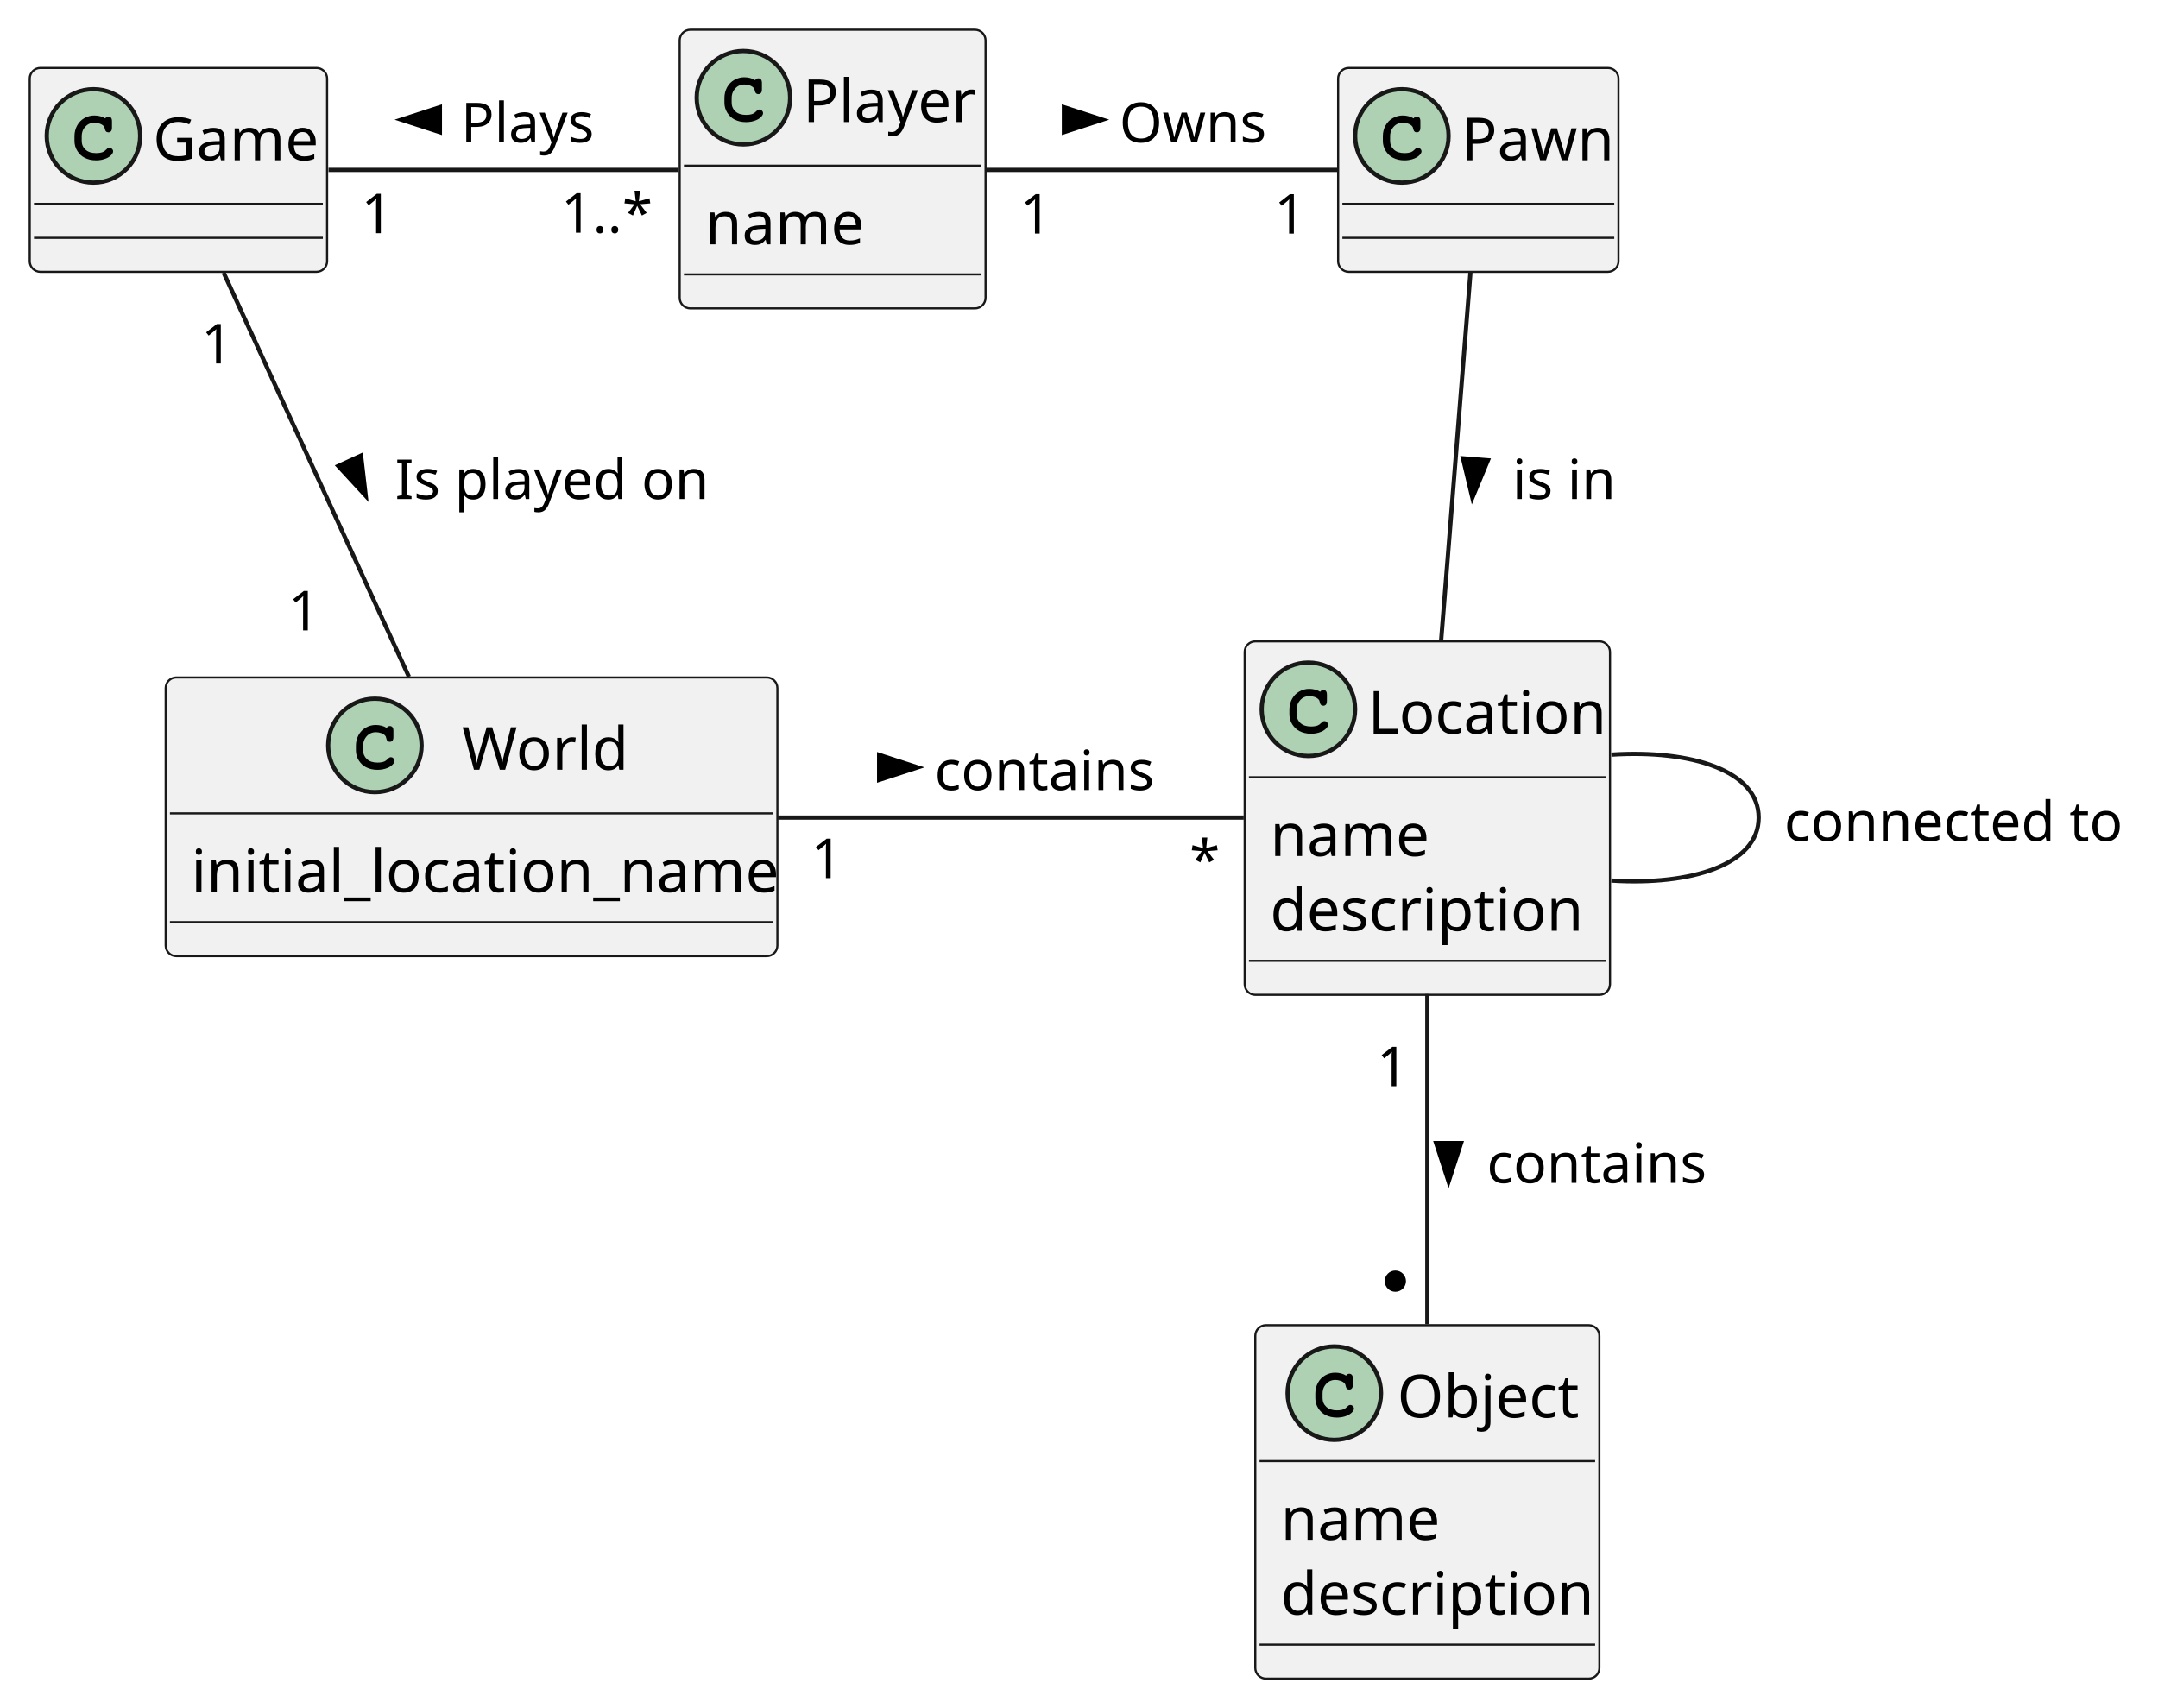
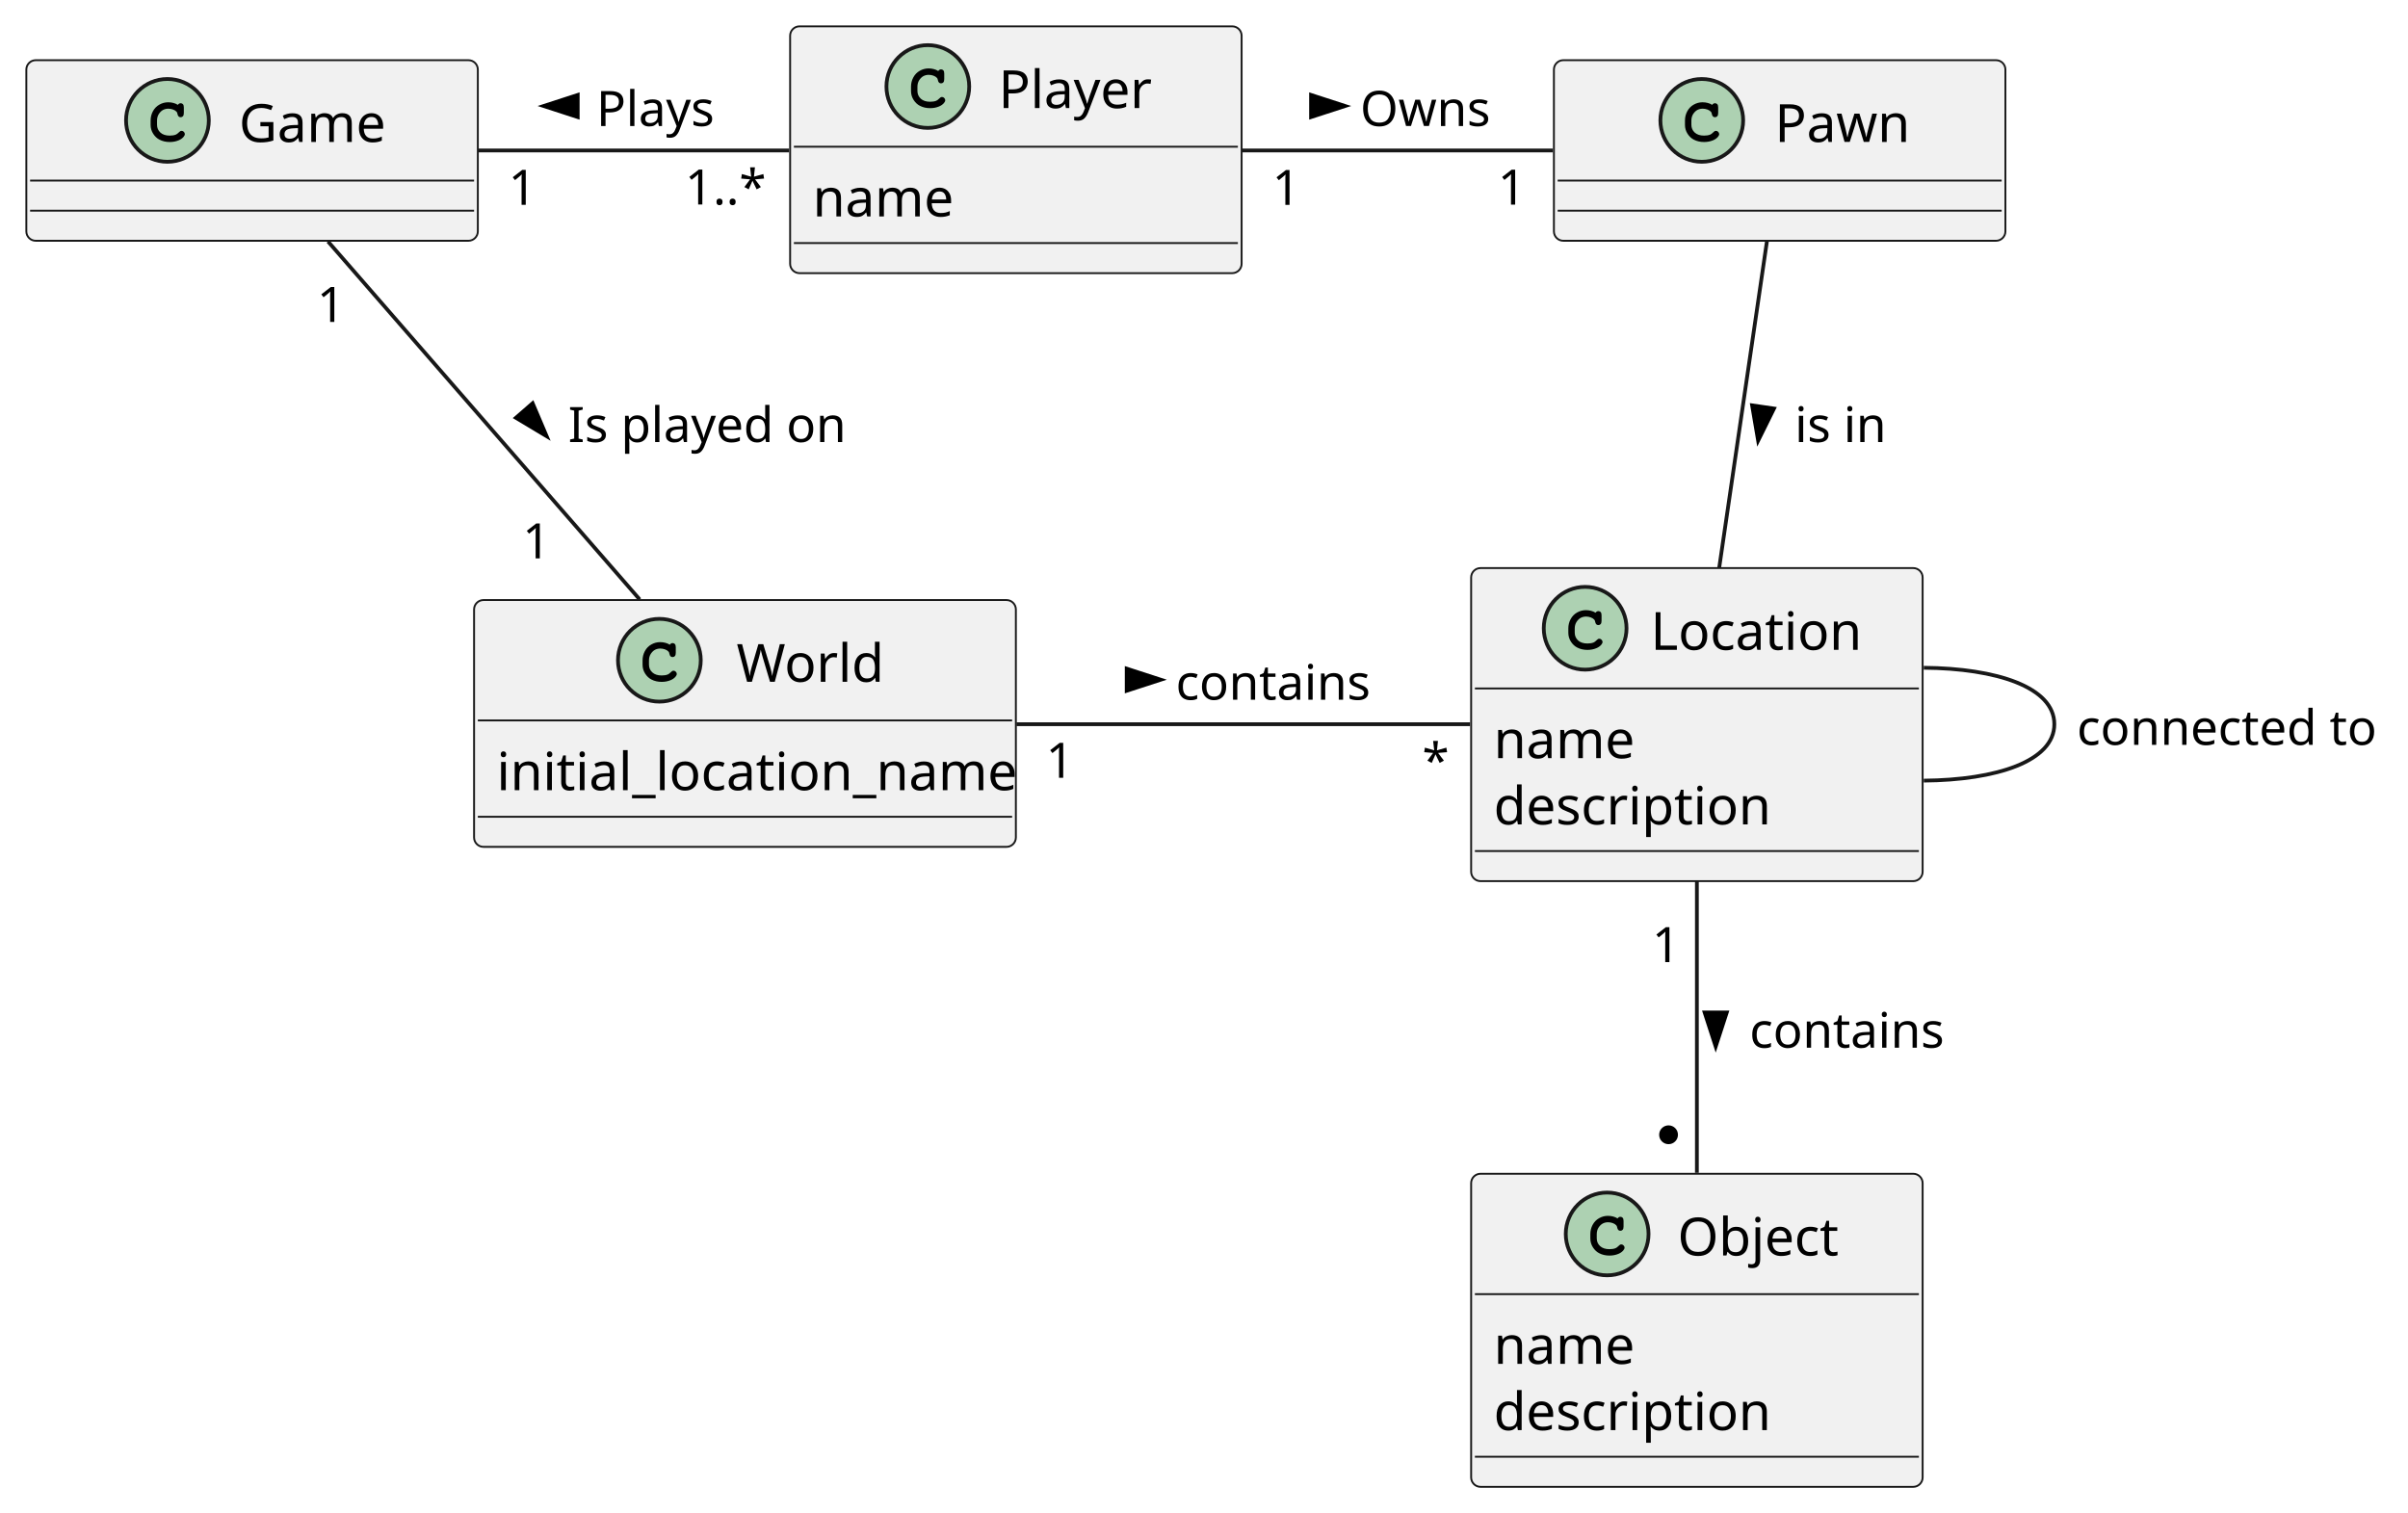
- <svg xmlns="http://www.w3.org/2000/svg" contentStyleType="text/css" height="402px" preserveAspectRatio="none" style="width:508px;height:402px;background:#FFFFFF;" version="1.1" viewBox="0 0 508 402" width="508px" zoomAndPan="magnify">
+ <svg xmlns="http://www.w3.org/2000/svg" contentStyleType="text/css" height="402px" preserveAspectRatio="none" style="width:640px;height:402px;background:#FFFFFF;" version="1.1" viewBox="0 0 640 402" width="640px" zoomAndPan="magnify">
  <defs />
  <g>
    <g id="elem_Game">
-       <rect codeLine="1" fill="#F1F1F1" height="48" id="Game" rx="2.5" ry="2.5" style="stroke:#181818;stroke-width:0.5;" width="70" x="7" y="16" />
-       <ellipse cx="22" cy="32" fill="#ADD1B2" rx="11" ry="11" style="stroke:#181818;stroke-width:1.0;" />
-       <path d="M24.766,27.875 Q24.922,27.656 25.109,27.547 Q25.297,27.438 25.516,27.438 Q25.891,27.438 26.125,27.703 Q26.359,27.953 26.359,28.562 L26.359,30.016 Q26.359,30.625 26.125,30.891 Q25.891,31.156 25.516,31.156 Q25.172,31.156 24.969,30.953 Q24.766,30.766 24.656,30.25 Q24.609,29.891 24.422,29.703 Q24.094,29.328 23.484,29.109 Q22.875,28.891 22.25,28.891 Q21.484,28.891 20.844,29.219 Q20.219,29.547 19.719,30.297 Q19.234,31.047 19.234,32.078 L19.234,33.172 Q19.234,34.406 20.125,35.234 Q21.016,36.047 22.609,36.047 Q23.547,36.047 24.203,35.797 Q24.594,35.641 25.016,35.203 Q25.281,34.938 25.422,34.859 Q25.578,34.781 25.781,34.781 Q26.109,34.781 26.359,35.047 Q26.625,35.297 26.625,35.641 Q26.625,35.984 26.281,36.391 Q25.781,36.969 24.984,37.297 Q23.906,37.75 22.609,37.75 Q21.094,37.75 19.891,37.125 Q18.906,36.625 18.219,35.562 Q17.531,34.484 17.531,33.203 L17.531,32.047 Q17.531,30.719 18.141,29.578 Q18.766,28.422 19.859,27.812 Q20.953,27.188 22.188,27.188 Q22.922,27.188 23.562,27.359 Q24.219,27.516 24.766,27.875 Z " fill="#000000" />
-       <text fill="#000000" font-family="sans-serif" font-size="14" lengthAdjust="spacing" textLength="38" x="36" y="37.728">Game</text>
-       <line style="stroke:#181818;stroke-width:0.5;" x1="8" x2="76" y1="48" y2="48" />
-       <line style="stroke:#181818;stroke-width:0.5;" x1="8" x2="76" y1="56" y2="56" />
+       <rect codeLine="3" fill="#F1F1F1" height="48" id="Game" rx="2.5" ry="2.5" style="stroke:#181818;stroke-width:0.5;" width="120" x="7" y="16" />
+       <ellipse cx="44.5" cy="32" fill="#ADD1B2" rx="11" ry="11" style="stroke:#181818;stroke-width:1.0;" />
+       <path d="M47.266,27.875 Q47.422,27.656 47.609,27.547 Q47.797,27.438 48.016,27.438 Q48.391,27.438 48.625,27.703 Q48.859,27.953 48.859,28.562 L48.859,30.016 Q48.859,30.625 48.625,30.891 Q48.391,31.156 48.016,31.156 Q47.672,31.156 47.469,30.953 Q47.266,30.766 47.156,30.25 Q47.109,29.891 46.922,29.703 Q46.594,29.328 45.984,29.109 Q45.375,28.891 44.75,28.891 Q43.984,28.891 43.344,29.219 Q42.719,29.547 42.219,30.297 Q41.734,31.047 41.734,32.078 L41.734,33.172 Q41.734,34.406 42.625,35.234 Q43.516,36.047 45.109,36.047 Q46.047,36.047 46.703,35.797 Q47.094,35.641 47.516,35.203 Q47.781,34.938 47.922,34.859 Q48.078,34.781 48.281,34.781 Q48.609,34.781 48.859,35.047 Q49.125,35.297 49.125,35.641 Q49.125,35.984 48.781,36.391 Q48.281,36.969 47.484,37.297 Q46.406,37.75 45.109,37.75 Q43.594,37.75 42.391,37.125 Q41.406,36.625 40.719,35.562 Q40.031,34.484 40.031,33.203 L40.031,32.047 Q40.031,30.719 40.641,29.578 Q41.266,28.422 42.359,27.812 Q43.453,27.188 44.688,27.188 Q45.422,27.188 46.062,27.359 Q46.719,27.516 47.266,27.875 Z " fill="#000000" />
+       <text fill="#000000" font-family="sans-serif" font-size="14" lengthAdjust="spacing" textLength="38" x="63.5" y="37.728">Game</text>
+       <line style="stroke:#181818;stroke-width:0.5;" x1="8" x2="126" y1="48" y2="48" />
+       <line style="stroke:#181818;stroke-width:0.5;" x1="8" x2="126" y1="56" y2="56" />
    </g>
    <g id="elem_Player">
-       <rect codeLine="2" fill="#F1F1F1" height="65.609" id="Player" rx="2.5" ry="2.5" style="stroke:#181818;stroke-width:0.5;" width="72" x="160" y="7" />
-       <ellipse cx="175" cy="23" fill="#ADD1B2" rx="11" ry="11" style="stroke:#181818;stroke-width:1.0;" />
-       <path d="M177.766,18.875 Q177.922,18.656 178.109,18.547 Q178.297,18.438 178.516,18.438 Q178.891,18.438 179.125,18.703 Q179.359,18.953 179.359,19.562 L179.359,21.016 Q179.359,21.625 179.125,21.891 Q178.891,22.156 178.516,22.156 Q178.172,22.156 177.969,21.953 Q177.766,21.766 177.656,21.25 Q177.609,20.891 177.422,20.703 Q177.094,20.328 176.484,20.109 Q175.875,19.891 175.25,19.891 Q174.484,19.891 173.844,20.219 Q173.219,20.547 172.719,21.297 Q172.234,22.047 172.234,23.078 L172.234,24.172 Q172.234,25.406 173.125,26.234 Q174.016,27.047 175.609,27.047 Q176.547,27.047 177.203,26.797 Q177.594,26.641 178.016,26.203 Q178.281,25.938 178.422,25.859 Q178.578,25.781 178.781,25.781 Q179.109,25.781 179.359,26.047 Q179.625,26.297 179.625,26.641 Q179.625,26.984 179.281,27.391 Q178.781,27.969 177.984,28.297 Q176.906,28.75 175.609,28.75 Q174.094,28.75 172.891,28.125 Q171.906,27.625 171.219,26.562 Q170.531,25.484 170.531,24.203 L170.531,23.047 Q170.531,21.719 171.141,20.578 Q171.766,19.422 172.859,18.812 Q173.953,18.188 175.188,18.188 Q175.922,18.188 176.562,18.359 Q177.219,18.516 177.766,18.875 Z " fill="#000000" />
-       <text fill="#000000" font-family="sans-serif" font-size="14" lengthAdjust="spacing" textLength="40" x="189" y="28.729">Player</text>
-       <line style="stroke:#181818;stroke-width:0.5;" x1="161" x2="231" y1="39" y2="39" />
-       <text fill="#000000" font-family="sans-serif" font-size="14" lengthAdjust="spacing" textLength="35" x="166" y="57.533">name</text>
-       <line style="stroke:#181818;stroke-width:0.5;" x1="161" x2="231" y1="64.609" y2="64.609" />
+       <rect codeLine="4" fill="#F1F1F1" height="65.609" id="Player" rx="2.5" ry="2.5" style="stroke:#181818;stroke-width:0.5;" width="120" x="210" y="7" />
+       <ellipse cx="246.6" cy="23" fill="#ADD1B2" rx="11" ry="11" style="stroke:#181818;stroke-width:1.0;" />
+       <path d="M249.366,18.875 Q249.522,18.656 249.709,18.547 Q249.897,18.438 250.116,18.438 Q250.491,18.438 250.725,18.703 Q250.959,18.953 250.959,19.562 L250.959,21.016 Q250.959,21.625 250.725,21.891 Q250.491,22.156 250.116,22.156 Q249.772,22.156 249.569,21.953 Q249.366,21.766 249.256,21.25 Q249.209,20.891 249.022,20.703 Q248.694,20.328 248.084,20.109 Q247.475,19.891 246.85,19.891 Q246.084,19.891 245.444,20.219 Q244.819,20.547 244.319,21.297 Q243.834,22.047 243.834,23.078 L243.834,24.172 Q243.834,25.406 244.725,26.234 Q245.616,27.047 247.209,27.047 Q248.147,27.047 248.803,26.797 Q249.194,26.641 249.616,26.203 Q249.881,25.938 250.022,25.859 Q250.178,25.781 250.381,25.781 Q250.709,25.781 250.959,26.047 Q251.225,26.297 251.225,26.641 Q251.225,26.984 250.881,27.391 Q250.381,27.969 249.584,28.297 Q248.506,28.75 247.209,28.75 Q245.694,28.75 244.491,28.125 Q243.506,27.625 242.819,26.562 Q242.131,25.484 242.131,24.203 L242.131,23.047 Q242.131,21.719 242.741,20.578 Q243.366,19.422 244.459,18.812 Q245.553,18.188 246.787,18.188 Q247.522,18.188 248.162,18.359 Q248.819,18.516 249.366,18.875 Z " fill="#000000" />
+       <text fill="#000000" font-family="sans-serif" font-size="14" lengthAdjust="spacing" textLength="40" x="265.4" y="28.729">Player</text>
+       <line style="stroke:#181818;stroke-width:0.5;" x1="211" x2="329" y1="39" y2="39" />
+       <text fill="#000000" font-family="sans-serif" font-size="14" lengthAdjust="spacing" textLength="35" x="216" y="57.533">name</text>
+       <line style="stroke:#181818;stroke-width:0.5;" x1="211" x2="329" y1="64.609" y2="64.609" />
    </g>
    <g id="elem_Pawn">
-       <rect codeLine="5" fill="#F1F1F1" height="48" id="Pawn" rx="2.5" ry="2.5" style="stroke:#181818;stroke-width:0.5;" width="66" x="315" y="16" />
-       <ellipse cx="330" cy="32" fill="#ADD1B2" rx="11" ry="11" style="stroke:#181818;stroke-width:1.0;" />
-       <path d="M332.766,27.875 Q332.922,27.656 333.109,27.547 Q333.297,27.438 333.516,27.438 Q333.891,27.438 334.125,27.703 Q334.359,27.953 334.359,28.562 L334.359,30.016 Q334.359,30.625 334.125,30.891 Q333.891,31.156 333.516,31.156 Q333.172,31.156 332.969,30.953 Q332.766,30.766 332.656,30.25 Q332.609,29.891 332.422,29.703 Q332.094,29.328 331.484,29.109 Q330.875,28.891 330.25,28.891 Q329.484,28.891 328.844,29.219 Q328.219,29.547 327.719,30.297 Q327.234,31.047 327.234,32.078 L327.234,33.172 Q327.234,34.406 328.125,35.234 Q329.016,36.047 330.609,36.047 Q331.547,36.047 332.203,35.797 Q332.594,35.641 333.016,35.203 Q333.281,34.938 333.422,34.859 Q333.578,34.781 333.781,34.781 Q334.109,34.781 334.359,35.047 Q334.625,35.297 334.625,35.641 Q334.625,35.984 334.281,36.391 Q333.781,36.969 332.984,37.297 Q331.906,37.75 330.609,37.75 Q329.094,37.75 327.891,37.125 Q326.906,36.625 326.219,35.562 Q325.531,34.484 325.531,33.203 L325.531,32.047 Q325.531,30.719 326.141,29.578 Q326.766,28.422 327.859,27.812 Q328.953,27.188 330.188,27.188 Q330.922,27.188 331.562,27.359 Q332.219,27.516 332.766,27.875 Z " fill="#000000" />
-       <text fill="#000000" font-family="sans-serif" font-size="14" lengthAdjust="spacing" textLength="34" x="344" y="37.728">Pawn</text>
-       <line style="stroke:#181818;stroke-width:0.5;" x1="316" x2="380" y1="48" y2="48" />
-       <line style="stroke:#181818;stroke-width:0.5;" x1="316" x2="380" y1="56" y2="56" />
+       <rect codeLine="7" fill="#F1F1F1" height="48" id="Pawn" rx="2.5" ry="2.5" style="stroke:#181818;stroke-width:0.5;" width="120" x="413" y="16" />
+       <ellipse cx="452.3" cy="32" fill="#ADD1B2" rx="11" ry="11" style="stroke:#181818;stroke-width:1.0;" />
+       <path d="M455.066,27.875 Q455.222,27.656 455.409,27.547 Q455.597,27.438 455.816,27.438 Q456.191,27.438 456.425,27.703 Q456.659,27.953 456.659,28.562 L456.659,30.016 Q456.659,30.625 456.425,30.891 Q456.191,31.156 455.816,31.156 Q455.472,31.156 455.269,30.953 Q455.066,30.766 454.956,30.25 Q454.909,29.891 454.722,29.703 Q454.394,29.328 453.784,29.109 Q453.175,28.891 452.55,28.891 Q451.784,28.891 451.144,29.219 Q450.519,29.547 450.019,30.297 Q449.534,31.047 449.534,32.078 L449.534,33.172 Q449.534,34.406 450.425,35.234 Q451.316,36.047 452.909,36.047 Q453.847,36.047 454.503,35.797 Q454.894,35.641 455.316,35.203 Q455.581,34.938 455.722,34.859 Q455.878,34.781 456.081,34.781 Q456.409,34.781 456.659,35.047 Q456.925,35.297 456.925,35.641 Q456.925,35.984 456.581,36.391 Q456.081,36.969 455.284,37.297 Q454.206,37.75 452.909,37.75 Q451.394,37.75 450.191,37.125 Q449.206,36.625 448.519,35.562 Q447.831,34.484 447.831,33.203 L447.831,32.047 Q447.831,30.719 448.441,29.578 Q449.066,28.422 450.159,27.812 Q451.253,27.188 452.488,27.188 Q453.222,27.188 453.863,27.359 Q454.519,27.516 455.066,27.875 Z " fill="#000000" />
+       <text fill="#000000" font-family="sans-serif" font-size="14" lengthAdjust="spacing" textLength="34" x="471.7" y="37.728">Pawn</text>
+       <line style="stroke:#181818;stroke-width:0.5;" x1="414" x2="532" y1="48" y2="48" />
+       <line style="stroke:#181818;stroke-width:0.5;" x1="414" x2="532" y1="56" y2="56" />
    </g>
    <g id="elem_World">
-       <rect codeLine="6" fill="#F1F1F1" height="65.609" id="World" rx="2.5" ry="2.5" style="stroke:#181818;stroke-width:0.5;" width="144" x="39" y="159.5" />
-       <ellipse cx="88.25" cy="175.5" fill="#ADD1B2" rx="11" ry="11" style="stroke:#181818;stroke-width:1.0;" />
-       <path d="M91.016,171.375 Q91.172,171.156 91.359,171.047 Q91.547,170.938 91.766,170.938 Q92.141,170.938 92.375,171.203 Q92.609,171.453 92.609,172.062 L92.609,173.516 Q92.609,174.125 92.375,174.391 Q92.141,174.656 91.766,174.656 Q91.422,174.656 91.219,174.453 Q91.016,174.266 90.906,173.75 Q90.859,173.391 90.672,173.203 Q90.344,172.828 89.734,172.609 Q89.125,172.391 88.5,172.391 Q87.734,172.391 87.094,172.719 Q86.469,173.047 85.969,173.797 Q85.484,174.547 85.484,175.578 L85.484,176.672 Q85.484,177.906 86.375,178.734 Q87.266,179.547 88.859,179.547 Q89.797,179.547 90.453,179.297 Q90.844,179.141 91.266,178.703 Q91.531,178.438 91.672,178.359 Q91.828,178.281 92.031,178.281 Q92.359,178.281 92.609,178.547 Q92.875,178.797 92.875,179.141 Q92.875,179.484 92.531,179.891 Q92.031,180.469 91.234,180.797 Q90.156,181.25 88.859,181.25 Q87.344,181.25 86.141,180.625 Q85.156,180.125 84.469,179.062 Q83.781,177.984 83.781,176.703 L83.781,175.547 Q83.781,174.219 84.391,173.078 Q85.016,171.922 86.109,171.312 Q87.203,170.688 88.438,170.688 Q89.172,170.688 89.812,170.859 Q90.469,171.016 91.016,171.375 Z " fill="#000000" />
-       <text fill="#000000" font-family="sans-serif" font-size="14" lengthAdjust="spacing" textLength="37" x="108.75" y="181.228">World</text>
-       <line style="stroke:#181818;stroke-width:0.5;" x1="40" x2="182" y1="191.5" y2="191.5" />
-       <text fill="#000000" font-family="sans-serif" font-size="14" lengthAdjust="spacing" textLength="132" x="45" y="210.033">initial_location_name</text>
-       <line style="stroke:#181818;stroke-width:0.5;" x1="40" x2="182" y1="217.109" y2="217.109" />
+       <rect codeLine="8" fill="#F1F1F1" height="65.609" id="World" rx="2.5" ry="2.5" style="stroke:#181818;stroke-width:0.5;" width="144" x="126" y="159.5" />
+       <ellipse cx="175.25" cy="175.5" fill="#ADD1B2" rx="11" ry="11" style="stroke:#181818;stroke-width:1.0;" />
+       <path d="M178.016,171.375 Q178.172,171.156 178.359,171.047 Q178.547,170.938 178.766,170.938 Q179.141,170.938 179.375,171.203 Q179.609,171.453 179.609,172.062 L179.609,173.516 Q179.609,174.125 179.375,174.391 Q179.141,174.656 178.766,174.656 Q178.422,174.656 178.219,174.453 Q178.016,174.266 177.906,173.75 Q177.859,173.391 177.672,173.203 Q177.344,172.828 176.734,172.609 Q176.125,172.391 175.5,172.391 Q174.734,172.391 174.094,172.719 Q173.469,173.047 172.969,173.797 Q172.484,174.547 172.484,175.578 L172.484,176.672 Q172.484,177.906 173.375,178.734 Q174.266,179.547 175.859,179.547 Q176.797,179.547 177.453,179.297 Q177.844,179.141 178.266,178.703 Q178.531,178.438 178.672,178.359 Q178.828,178.281 179.031,178.281 Q179.359,178.281 179.609,178.547 Q179.875,178.797 179.875,179.141 Q179.875,179.484 179.531,179.891 Q179.031,180.469 178.234,180.797 Q177.156,181.25 175.859,181.25 Q174.344,181.25 173.141,180.625 Q172.156,180.125 171.469,179.062 Q170.781,177.984 170.781,176.703 L170.781,175.547 Q170.781,174.219 171.391,173.078 Q172.016,171.922 173.109,171.312 Q174.203,170.688 175.438,170.688 Q176.172,170.688 176.812,170.859 Q177.469,171.016 178.016,171.375 Z " fill="#000000" />
+       <text fill="#000000" font-family="sans-serif" font-size="14" lengthAdjust="spacing" textLength="37" x="195.75" y="181.228">World</text>
+       <line style="stroke:#181818;stroke-width:0.5;" x1="127" x2="269" y1="191.5" y2="191.5" />
+       <text fill="#000000" font-family="sans-serif" font-size="14" lengthAdjust="spacing" textLength="132" x="132" y="210.033">initial_location_name</text>
+       <line style="stroke:#181818;stroke-width:0.5;" x1="127" x2="269" y1="217.109" y2="217.109" />
    </g>
    <g id="elem_Location">
-       <rect codeLine="9" fill="#F1F1F1" height="83.219" id="Location" rx="2.5" ry="2.5" style="stroke:#181818;stroke-width:0.5;" width="86" x="293" y="151" />
-       <ellipse cx="308" cy="167" fill="#ADD1B2" rx="11" ry="11" style="stroke:#181818;stroke-width:1.0;" />
-       <path d="M310.766,162.875 Q310.922,162.656 311.109,162.547 Q311.297,162.438 311.516,162.438 Q311.891,162.438 312.125,162.703 Q312.359,162.953 312.359,163.562 L312.359,165.016 Q312.359,165.625 312.125,165.891 Q311.891,166.156 311.516,166.156 Q311.172,166.156 310.969,165.953 Q310.766,165.766 310.656,165.25 Q310.609,164.891 310.422,164.703 Q310.094,164.328 309.484,164.109 Q308.875,163.891 308.25,163.891 Q307.484,163.891 306.844,164.219 Q306.219,164.547 305.719,165.297 Q305.234,166.047 305.234,167.078 L305.234,168.172 Q305.234,169.406 306.125,170.234 Q307.016,171.047 308.609,171.047 Q309.547,171.047 310.203,170.797 Q310.594,170.641 311.016,170.203 Q311.281,169.938 311.422,169.859 Q311.578,169.781 311.781,169.781 Q312.109,169.781 312.359,170.047 Q312.625,170.297 312.625,170.641 Q312.625,170.984 312.281,171.391 Q311.781,171.969 310.984,172.297 Q309.906,172.75 308.609,172.75 Q307.094,172.75 305.891,172.125 Q304.906,171.625 304.219,170.562 Q303.531,169.484 303.531,168.203 L303.531,167.047 Q303.531,165.719 304.141,164.578 Q304.766,163.422 305.859,162.812 Q306.953,162.188 308.188,162.188 Q308.922,162.188 309.562,162.359 Q310.219,162.516 310.766,162.875 Z " fill="#000000" />
-       <text fill="#000000" font-family="sans-serif" font-size="14" lengthAdjust="spacing" textLength="54" x="322" y="172.728">Location</text>
-       <line style="stroke:#181818;stroke-width:0.5;" x1="294" x2="378" y1="183" y2="183" />
-       <text fill="#000000" font-family="sans-serif" font-size="14" lengthAdjust="spacing" textLength="35" x="299" y="201.533">name</text>
-       <text fill="#000000" font-family="sans-serif" font-size="14" lengthAdjust="spacing" textLength="69" x="299" y="219.143">description</text>
-       <line style="stroke:#181818;stroke-width:0.5;" x1="294" x2="378" y1="226.219" y2="226.219" />
+       <rect codeLine="11" fill="#F1F1F1" height="83.219" id="Location" rx="2.5" ry="2.5" style="stroke:#181818;stroke-width:0.5;" width="120" x="391" y="151" />
+       <ellipse cx="421.3" cy="167" fill="#ADD1B2" rx="11" ry="11" style="stroke:#181818;stroke-width:1.0;" />
+       <path d="M424.066,162.875 Q424.222,162.656 424.409,162.547 Q424.597,162.438 424.816,162.438 Q425.191,162.438 425.425,162.703 Q425.659,162.953 425.659,163.562 L425.659,165.016 Q425.659,165.625 425.425,165.891 Q425.191,166.156 424.816,166.156 Q424.472,166.156 424.269,165.953 Q424.066,165.766 423.956,165.25 Q423.909,164.891 423.722,164.703 Q423.394,164.328 422.784,164.109 Q422.175,163.891 421.55,163.891 Q420.784,163.891 420.144,164.219 Q419.519,164.547 419.019,165.297 Q418.534,166.047 418.534,167.078 L418.534,168.172 Q418.534,169.406 419.425,170.234 Q420.316,171.047 421.909,171.047 Q422.847,171.047 423.503,170.797 Q423.894,170.641 424.316,170.203 Q424.581,169.938 424.722,169.859 Q424.878,169.781 425.081,169.781 Q425.409,169.781 425.659,170.047 Q425.925,170.297 425.925,170.641 Q425.925,170.984 425.581,171.391 Q425.081,171.969 424.284,172.297 Q423.206,172.75 421.909,172.75 Q420.394,172.75 419.191,172.125 Q418.206,171.625 417.519,170.562 Q416.831,169.484 416.831,168.203 L416.831,167.047 Q416.831,165.719 417.441,164.578 Q418.066,163.422 419.159,162.812 Q420.253,162.188 421.488,162.188 Q422.222,162.188 422.863,162.359 Q423.519,162.516 424.066,162.875 Z " fill="#000000" />
+       <text fill="#000000" font-family="sans-serif" font-size="14" lengthAdjust="spacing" textLength="54" x="438.7" y="172.728">Location</text>
+       <line style="stroke:#181818;stroke-width:0.5;" x1="392" x2="510" y1="183" y2="183" />
+       <text fill="#000000" font-family="sans-serif" font-size="14" lengthAdjust="spacing" textLength="35" x="397" y="201.533">name</text>
+       <text fill="#000000" font-family="sans-serif" font-size="14" lengthAdjust="spacing" textLength="69" x="397" y="219.143">description</text>
+       <line style="stroke:#181818;stroke-width:0.5;" x1="392" x2="510" y1="226.219" y2="226.219" />
    </g>
    <g id="elem_Object">
-       <rect codeLine="13" fill="#F1F1F1" height="83.219" id="Object" rx="2.5" ry="2.5" style="stroke:#181818;stroke-width:0.5;" width="81" x="295.5" y="312" />
-       <ellipse cx="314.1" cy="328" fill="#ADD1B2" rx="11" ry="11" style="stroke:#181818;stroke-width:1.0;" />
-       <path d="M316.866,323.875 Q317.022,323.656 317.209,323.547 Q317.397,323.438 317.616,323.438 Q317.991,323.438 318.225,323.703 Q318.459,323.953 318.459,324.562 L318.459,326.016 Q318.459,326.625 318.225,326.891 Q317.991,327.156 317.616,327.156 Q317.272,327.156 317.069,326.953 Q316.866,326.766 316.756,326.25 Q316.709,325.891 316.522,325.703 Q316.194,325.328 315.584,325.109 Q314.975,324.891 314.35,324.891 Q313.584,324.891 312.944,325.219 Q312.319,325.547 311.819,326.297 Q311.334,327.047 311.334,328.078 L311.334,329.172 Q311.334,330.406 312.225,331.234 Q313.116,332.047 314.709,332.047 Q315.647,332.047 316.303,331.797 Q316.694,331.641 317.116,331.203 Q317.381,330.938 317.522,330.859 Q317.678,330.781 317.881,330.781 Q318.209,330.781 318.459,331.047 Q318.725,331.297 318.725,331.641 Q318.725,331.984 318.381,332.391 Q317.881,332.969 317.084,333.297 Q316.006,333.75 314.709,333.75 Q313.194,333.75 311.991,333.125 Q311.006,332.625 310.319,331.562 Q309.631,330.484 309.631,329.203 L309.631,328.047 Q309.631,326.719 310.241,325.578 Q310.866,324.422 311.959,323.812 Q313.053,323.188 314.288,323.188 Q315.022,323.188 315.663,323.359 Q316.319,323.516 316.866,323.875 Z " fill="#000000" />
-       <text fill="#000000" font-family="sans-serif" font-size="14" lengthAdjust="spacing" textLength="41" x="328.9" y="333.728">Object</text>
-       <line style="stroke:#181818;stroke-width:0.5;" x1="296.5" x2="375.5" y1="344" y2="344" />
-       <text fill="#000000" font-family="sans-serif" font-size="14" lengthAdjust="spacing" textLength="35" x="301.5" y="362.533">name</text>
-       <text fill="#000000" font-family="sans-serif" font-size="14" lengthAdjust="spacing" textLength="69" x="301.5" y="380.143">description</text>
-       <line style="stroke:#181818;stroke-width:0.5;" x1="296.5" x2="375.5" y1="387.219" y2="387.219" />
+       <rect codeLine="15" fill="#F1F1F1" height="83.219" id="Object" rx="2.5" ry="2.5" style="stroke:#181818;stroke-width:0.5;" width="120" x="391" y="312" />
+       <ellipse cx="427.15" cy="328" fill="#ADD1B2" rx="11" ry="11" style="stroke:#181818;stroke-width:1.0;" />
+       <path d="M429.916,323.875 Q430.072,323.656 430.259,323.547 Q430.447,323.438 430.666,323.438 Q431.041,323.438 431.275,323.703 Q431.509,323.953 431.509,324.562 L431.509,326.016 Q431.509,326.625 431.275,326.891 Q431.041,327.156 430.666,327.156 Q430.322,327.156 430.119,326.953 Q429.916,326.766 429.806,326.25 Q429.759,325.891 429.572,325.703 Q429.244,325.328 428.634,325.109 Q428.025,324.891 427.4,324.891 Q426.634,324.891 425.994,325.219 Q425.369,325.547 424.869,326.297 Q424.384,327.047 424.384,328.078 L424.384,329.172 Q424.384,330.406 425.275,331.234 Q426.166,332.047 427.759,332.047 Q428.697,332.047 429.353,331.797 Q429.744,331.641 430.166,331.203 Q430.431,330.938 430.572,330.859 Q430.728,330.781 430.931,330.781 Q431.259,330.781 431.509,331.047 Q431.775,331.297 431.775,331.641 Q431.775,331.984 431.431,332.391 Q430.931,332.969 430.134,333.297 Q429.056,333.75 427.759,333.75 Q426.244,333.75 425.041,333.125 Q424.056,332.625 423.369,331.562 Q422.681,330.484 422.681,329.203 L422.681,328.047 Q422.681,326.719 423.291,325.578 Q423.916,324.422 425.009,323.812 Q426.103,323.188 427.337,323.188 Q428.072,323.188 428.712,323.359 Q429.369,323.516 429.916,323.875 Z " fill="#000000" />
+       <text fill="#000000" font-family="sans-serif" font-size="14" lengthAdjust="spacing" textLength="41" x="445.85" y="333.728">Object</text>
+       <line style="stroke:#181818;stroke-width:0.5;" x1="392" x2="510" y1="344" y2="344" />
+       <text fill="#000000" font-family="sans-serif" font-size="14" lengthAdjust="spacing" textLength="35" x="397" y="362.533">name</text>
+       <text fill="#000000" font-family="sans-serif" font-size="14" lengthAdjust="spacing" textLength="69" x="397" y="380.143">description</text>
+       <line style="stroke:#181818;stroke-width:0.5;" x1="392" x2="510" y1="387.219" y2="387.219" />
    </g>
    <g id="link_Game_Player">
-       <path codeLine="18" d="M77.33,40 C102.02,40 134.88,40 159.76,40 " fill="none" id="Game-Player" style="stroke:#181818;stroke-width:1.0;" />
-       <polygon fill="#000000" points="94.5,28.176,103.545,31.115,103.545,25.237,94.5,28.176" style="stroke:#000000;stroke-width:1.0;" />
-       <text fill="#000000" font-family="sans-serif" font-size="13" lengthAdjust="spacing" textLength="33" x="108.5" y="33.495">Plays</text>
-       <text fill="#000000" font-family="sans-serif" font-size="13" lengthAdjust="spacing" textLength="7" x="85.035" y="54.9">1</text>
-       <text fill="#000000" font-family="sans-serif" font-size="13" lengthAdjust="spacing" textLength="20" x="132.067" y="54.777">1..*</text>
+       <path codeLine="20" d="M127.08,40 C153.15,40 183.63,40 209.72,40 " fill="none" id="Game-Player" style="stroke:#181818;stroke-width:1.0;" />
+       <polygon fill="#000000" points="144.5,28.176,153.545,31.115,153.545,25.237,144.5,28.176" style="stroke:#000000;stroke-width:1.0;" />
+       <text fill="#000000" font-family="sans-serif" font-size="13" lengthAdjust="spacing" textLength="33" x="158.5" y="33.495">Plays</text>
+       <text fill="#000000" font-family="sans-serif" font-size="13" lengthAdjust="spacing" textLength="7" x="135.125" y="54.44">1</text>
+       <text fill="#000000" font-family="sans-serif" font-size="13" lengthAdjust="spacing" textLength="20" x="182.06" y="54.358">1..*</text>
    </g>
    <g id="link_Player_Pawn">
-       <path codeLine="19" d="M232.02,40 C257.13,40 290.38,40 314.83,40 " fill="none" id="Player-Pawn" style="stroke:#181818;stroke-width:1.0;" />
-       <polygon fill="#000000" points="259.5,28.176,250.455,25.237,250.455,31.115,259.5,28.176" style="stroke:#000000;stroke-width:1.0;" />
-       <text fill="#000000" font-family="sans-serif" font-size="13" lengthAdjust="spacing" textLength="33" x="263.5" y="33.495">Owns</text>
-       <text fill="#000000" font-family="sans-serif" font-size="13" lengthAdjust="spacing" textLength="7" x="240.128" y="54.986">1</text>
-       <text fill="#000000" font-family="sans-serif" font-size="13" lengthAdjust="spacing" textLength="7" x="299.963" y="55.002">1</text>
+       <path codeLine="21" d="M330.08,40 C356.15,40 386.63,40 412.72,40 " fill="none" id="Player-Pawn" style="stroke:#181818;stroke-width:1.0;" />
+       <polygon fill="#000000" points="357.5,28.176,348.455,25.237,348.455,31.115,357.5,28.176" style="stroke:#000000;stroke-width:1.0;" />
+       <text fill="#000000" font-family="sans-serif" font-size="13" lengthAdjust="spacing" textLength="33" x="361.5" y="33.495">Owns</text>
+       <text fill="#000000" font-family="sans-serif" font-size="13" lengthAdjust="spacing" textLength="7" x="338.125" y="54.463">1</text>
+       <text fill="#000000" font-family="sans-serif" font-size="13" lengthAdjust="spacing" textLength="7" x="398.088" y="54.389">1</text>
    </g>
    <g id="link_Game_World">
-       <path codeLine="20" d="M52.63,64.19 C64.31,89.66 83.15,130.76 96.26,159.34 " fill="none" id="Game-World" style="stroke:#181818;stroke-width:1.0;" />
-       <polygon fill="#000000" points="86.084,116.721,84.985,107.274,79.642,109.724,86.084,116.721" style="stroke:#000000;stroke-width:1.0;" />
-       <text fill="#000000" font-family="sans-serif" font-size="13" lengthAdjust="spacing" textLength="70" x="93" y="117.495">Is played on</text>
-       <text fill="#000000" font-family="sans-serif" font-size="13" lengthAdjust="spacing" textLength="7" x="47.368" y="85.574">1</text>
-       <text fill="#000000" font-family="sans-serif" font-size="13" lengthAdjust="spacing" textLength="7" x="67.848" y="148.422">1</text>
+       <path codeLine="22" d="M87.18,64.19 C109.36,89.66 145.13,130.76 170.01,159.34 " fill="none" id="Game-World" style="stroke:#181818;stroke-width:1.0;" />
+       <polygon fill="#000000" points="145.283,115.947,141.561,107.195,137.127,111.054,145.283,115.947" style="stroke:#000000;stroke-width:1.0;" />
+       <text fill="#000000" font-family="sans-serif" font-size="13" lengthAdjust="spacing" textLength="70" x="151" y="117.495">Is played on</text>
+       <text fill="#000000" font-family="sans-serif" font-size="13" lengthAdjust="spacing" textLength="7" x="84.246" y="85.574">1</text>
+       <text fill="#000000" font-family="sans-serif" font-size="13" lengthAdjust="spacing" textLength="7" x="138.865" y="148.422">1</text>
    </g>
    <g id="link_World_Location">
-       <path codeLine="21" d="M183.12,192.5 C219.24,192.5 261.76,192.5 292.78,192.5 " fill="none" id="World-Location" style="stroke:#181818;stroke-width:1.0;" />
-       <polygon fill="#000000" points="216,180.676,206.955,177.737,206.955,183.615,216,180.676" style="stroke:#000000;stroke-width:1.0;" />
-       <text fill="#000000" font-family="sans-serif" font-size="13" lengthAdjust="spacing" textLength="49" x="220" y="185.995">contains</text>
-       <text fill="#000000" font-family="sans-serif" font-size="13" lengthAdjust="spacing" textLength="7" x="190.924" y="206.741">1</text>
-       <text fill="#000000" font-family="sans-serif" font-size="13" lengthAdjust="spacing" textLength="5" x="280.024" y="207.079">*</text>
+       <path codeLine="23" d="M270.16,192.5 C308.28,192.5 354.53,192.5 390.71,192.5 " fill="none" id="World-Location" style="stroke:#181818;stroke-width:1.0;" />
+       <polygon fill="#000000" points="308.5,180.676,299.455,177.737,299.455,183.615,308.5,180.676" style="stroke:#000000;stroke-width:1.0;" />
+       <text fill="#000000" font-family="sans-serif" font-size="13" lengthAdjust="spacing" textLength="49" x="312.5" y="185.995">contains</text>
+       <text fill="#000000" font-family="sans-serif" font-size="13" lengthAdjust="spacing" textLength="7" x="277.967" y="206.741">1</text>
+       <text fill="#000000" font-family="sans-serif" font-size="13" lengthAdjust="spacing" textLength="5" x="377.997" y="206.827">*</text>
    </g>
    <g id="link_Pawn_Location">
-       <path codeLine="22" d="M346.15,64.19 C344.31,87.27 341.45,123.18 339.23,150.99 " fill="none" id="Pawn-Location" style="stroke:#181818;stroke-width:1.0;" />
-       <polygon fill="#000000" points="346.603,117.16,350.251,108.377,344.392,107.91,346.603,117.16" style="stroke:#000000;stroke-width:1.0;" />
-       <text fill="#000000" font-family="sans-serif" font-size="13" lengthAdjust="spacing" textLength="24" x="356" y="117.495">is in</text>
+       <path codeLine="24" d="M469.61,64.19 C466.24,87.27 460.99,123.18 456.92,150.99 " fill="none" id="Pawn-Location" style="stroke:#181818;stroke-width:1.0;" />
+       <polygon fill="#000000" points="467.277,117.123,471.493,108.598,465.677,107.748,467.277,117.123" style="stroke:#000000;stroke-width:1.0;" />
+       <text fill="#000000" font-family="sans-serif" font-size="13" lengthAdjust="spacing" textLength="24" x="477" y="117.495">is in</text>
    </g>
    <g id="link_Location_Location">
-       <path codeLine="23" d="M379.31,177.68 C398,176.47 414,181.41 414,192.5 C414,203.59 398,208.53 379.31,207.32 " fill="none" id="Location-Location" style="stroke:#181818;stroke-width:1.0;" />
-       <text fill="#000000" font-family="sans-serif" font-size="13" lengthAdjust="spacing" textLength="75" x="420" y="197.995">connected to</text>
+       <path codeLine="25" d="M511.3,177.5 C530.66,177.66 546,182.66 546,192.5 C546,202.34 530.66,207.34 511.3,207.5 " fill="none" id="Location-Location" style="stroke:#181818;stroke-width:1.0;" />
+       <text fill="#000000" font-family="sans-serif" font-size="13" lengthAdjust="spacing" textLength="75" x="552" y="197.995">connected to</text>
    </g>
    <g id="link_Location_Object">
-       <path codeLine="24" d="M336,234.03 C336,257.86 336,287.9 336,311.76 " fill="none" id="Location-Object" style="stroke:#181818;stroke-width:1.0;" />
-       <polygon fill="#000000" points="341,278.176,343.939,269.131,338.061,269.131,341,278.176" style="stroke:#000000;stroke-width:1.0;" />
-       <text fill="#000000" font-family="sans-serif" font-size="13" lengthAdjust="spacing" textLength="49" x="350" y="278.495">contains</text>
-       <text fill="#000000" font-family="sans-serif" font-size="13" lengthAdjust="spacing" textLength="7" x="324.089" y="255.739">1</text>
-       <ellipse cx="328.469" cy="301.637" fill="#000000" rx="2.5" ry="2.5" style="stroke:#000000;stroke-width:0.0;" />
+       <path codeLine="26" d="M451,234.03 C451,257.86 451,287.9 451,311.76 " fill="none" id="Location-Object" style="stroke:#181818;stroke-width:1.0;" />
+       <polygon fill="#000000" points="456,278.176,458.939,269.131,453.061,269.131,456,278.176" style="stroke:#000000;stroke-width:1.0;" />
+       <text fill="#000000" font-family="sans-serif" font-size="13" lengthAdjust="spacing" textLength="49" x="465" y="278.495">contains</text>
+       <text fill="#000000" font-family="sans-serif" font-size="13" lengthAdjust="spacing" textLength="7" x="439.089" y="255.739">1</text>
+       <ellipse cx="443.469" cy="301.637" fill="#000000" rx="2.5" ry="2.5" style="stroke:#000000;stroke-width:0.0;" />
    </g>
  </g>
</svg>
